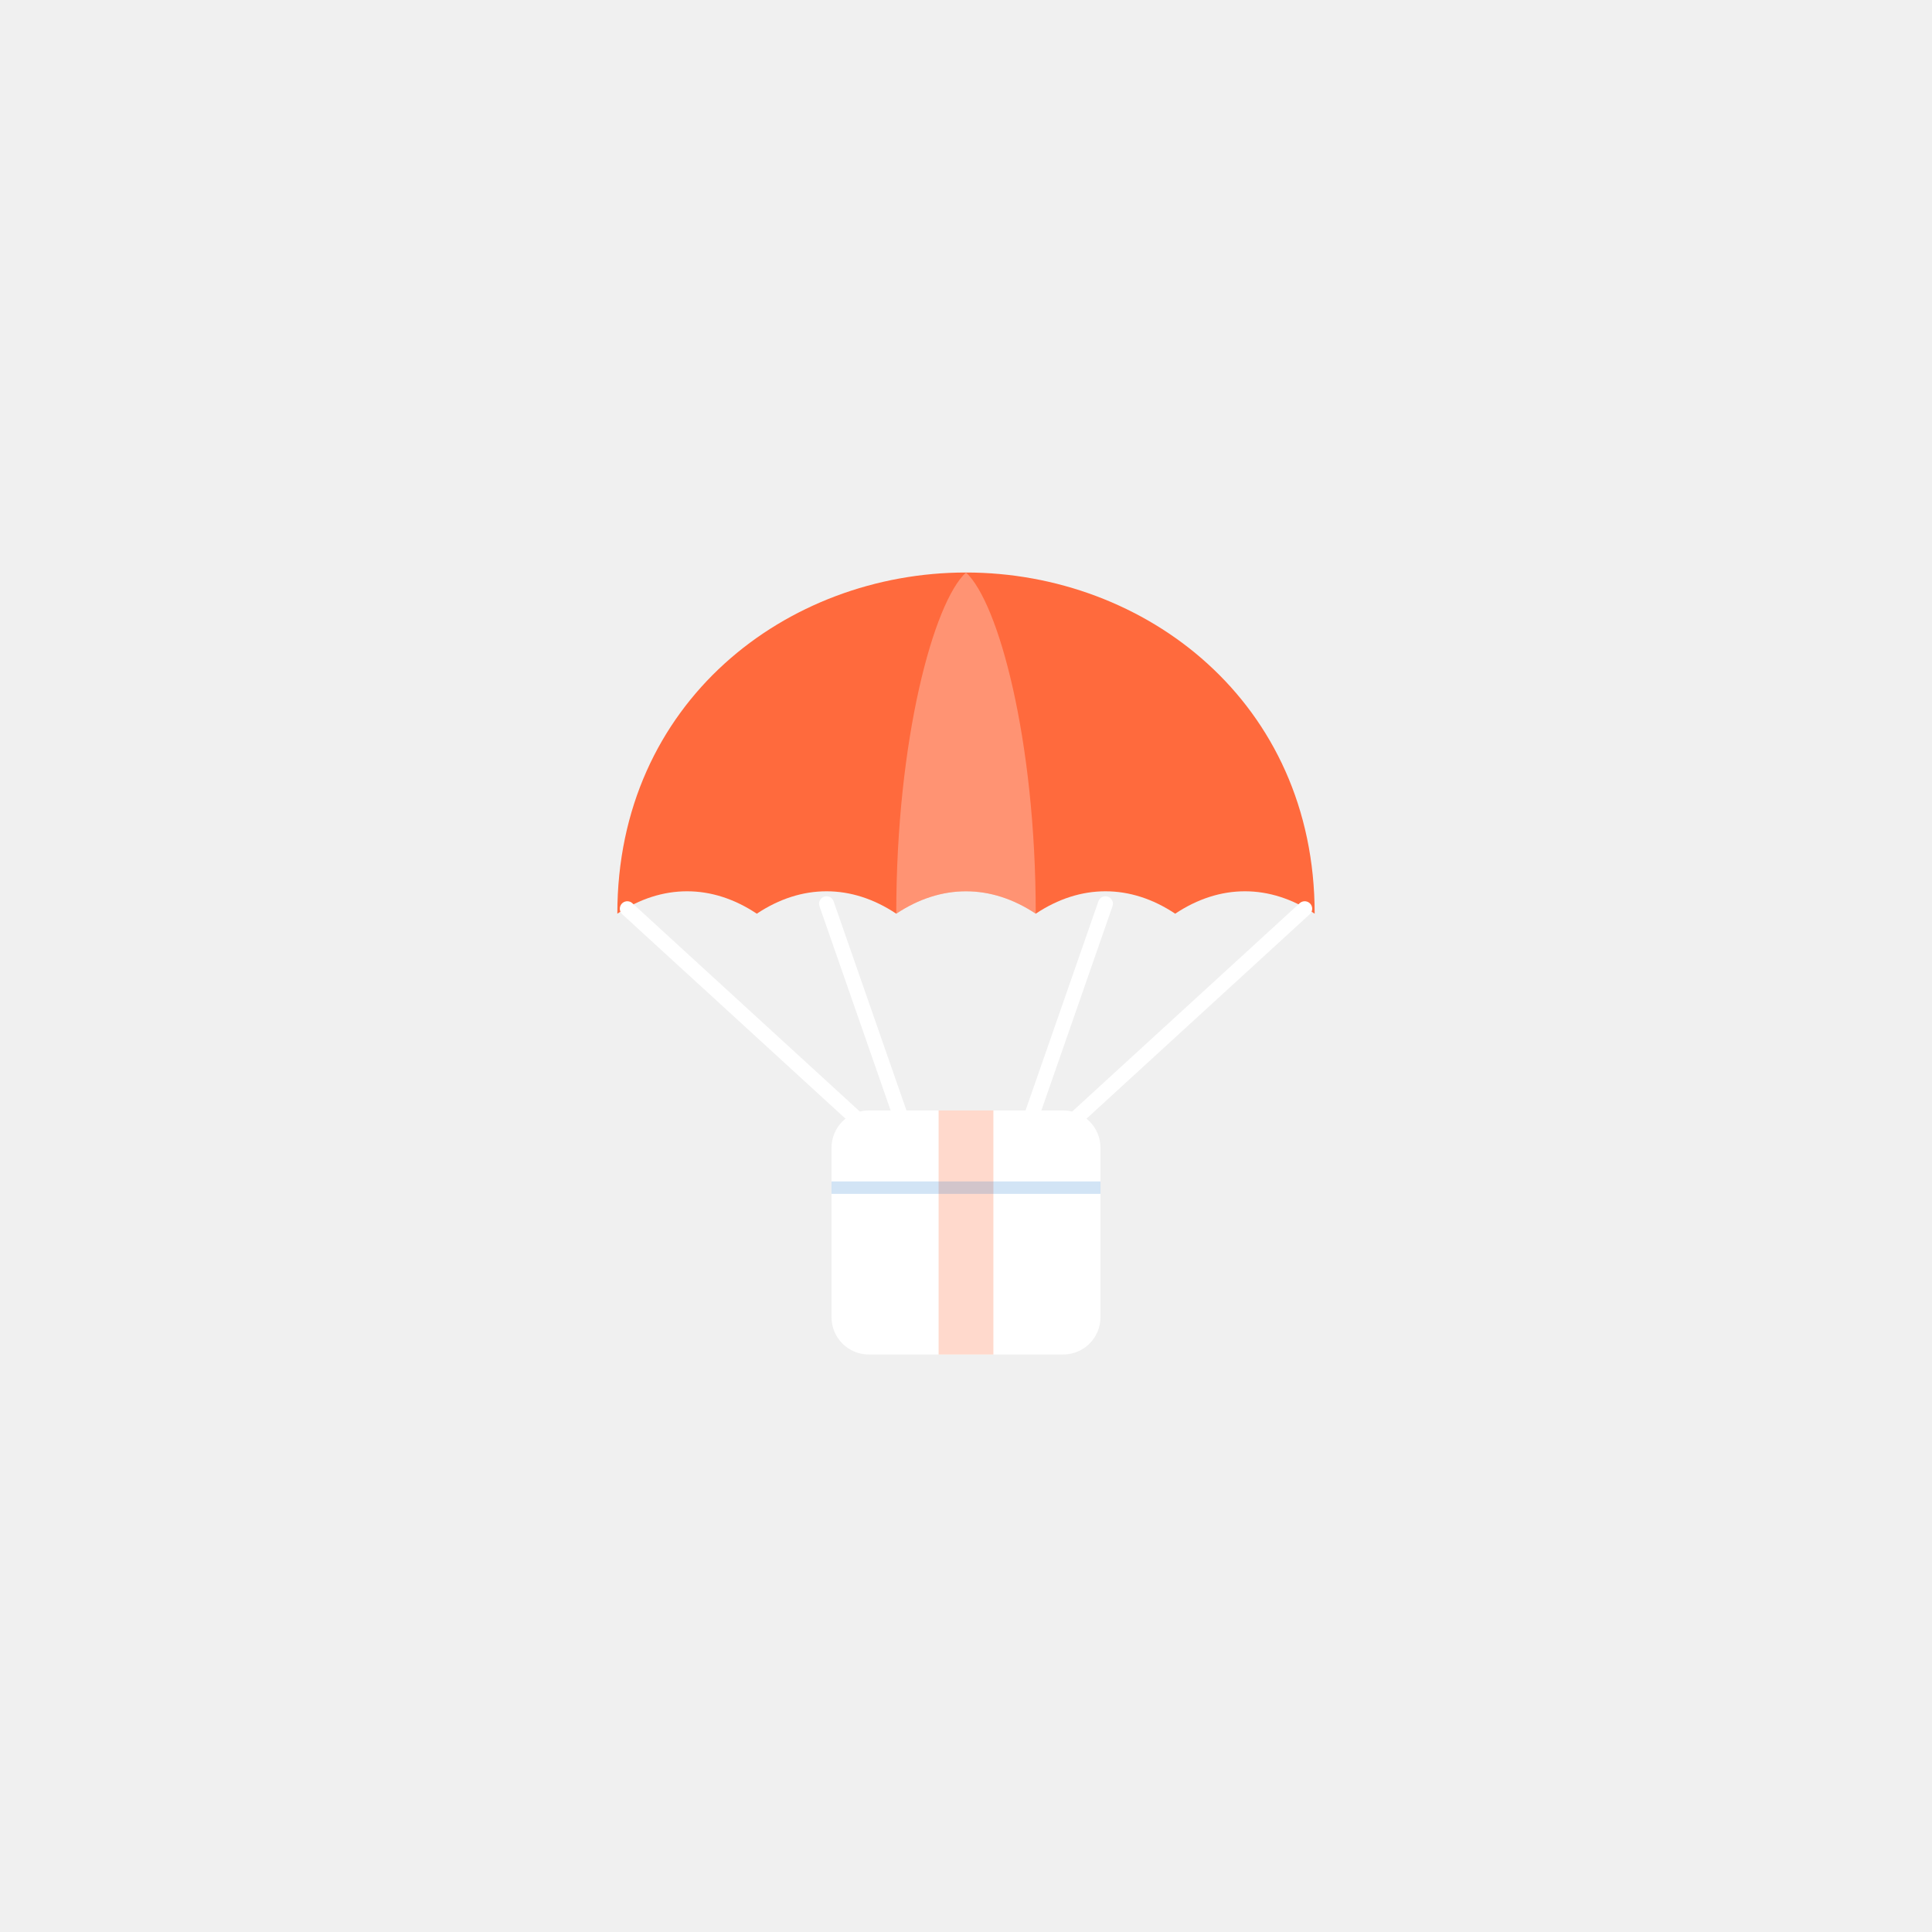
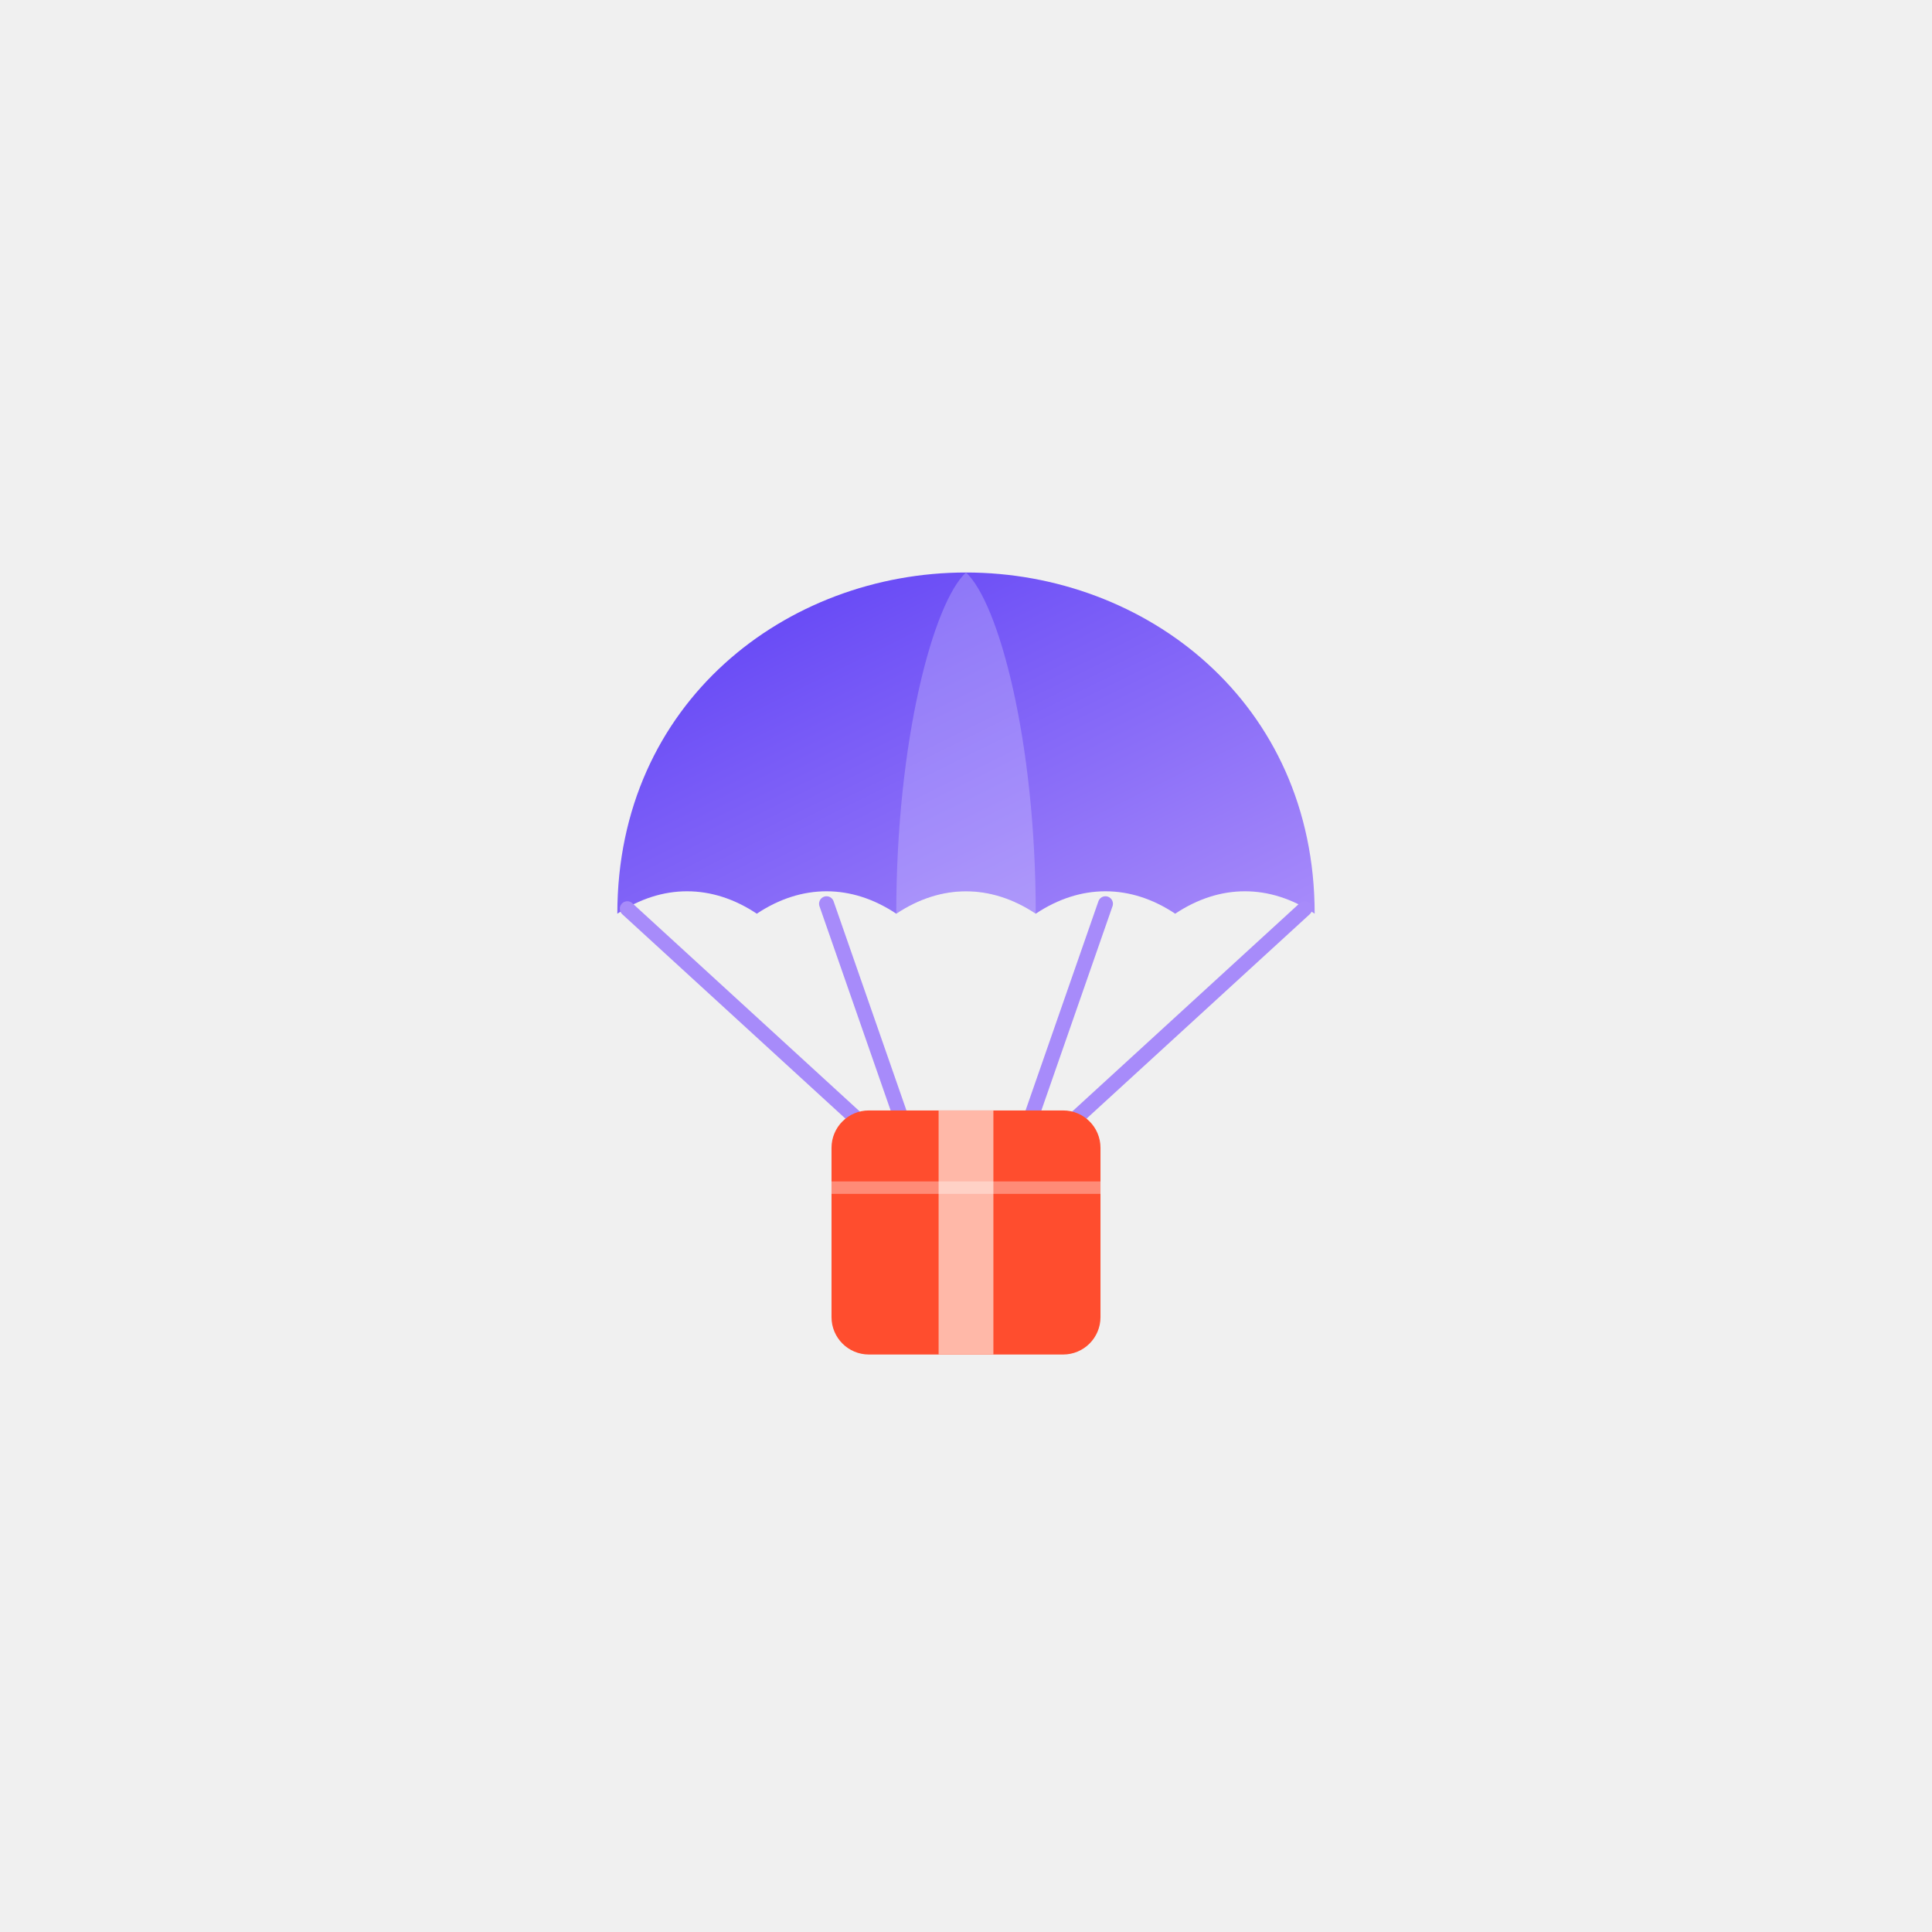
<svg xmlns="http://www.w3.org/2000/svg" width="1024" height="1024" viewBox="0 0 1024 1024">
+   <defs>
+     <linearGradient id="canopy" x1="0" y1="0" x2="1" y2="1">
+       <stop offset="0" stop-color="#5b3df5" />
+       <stop offset="1" stop-color="#a78bfa" />
+     </linearGradient>
+   </defs>
  <g transform="translate(512 512) scale(0.66) translate(-512 -512)">
    <g id="mark">
-       <path d="M232 470 C232 300 368 196 512 196 C656 196 792 300 792 470 C756 446 716 446 680 470 C644 446 604 446 568 470 C532 446 492 446 456 470 C420 446 380 446 344 470 C308 446 268 446 232 470 Z" fill="#ff6a3d" />
-       <path d="M456 470 C456 330 486 220 512 196 C538 220 568 330 568 470 C532 446 492 446 456 470 Z" fill="#ffffff" fill-opacity="0.28" />
-       <g stroke="#ffffff" stroke-width="12" stroke-linecap="round" fill="none">
+       <path d="M232 470 C232 300 368 196 512 196 C656 196 792 300 792 470 C756 446 716 446 680 470 C644 446 604 446 568 470 C532 446 492 446 456 470 C420 446 380 446 344 470 C308 446 268 446 232 470 Z" fill="url(#canopy)" />
+       <path d="M456 470 C456 330 486 220 512 196 C538 220 568 330 568 470 C532 446 492 446 456 470 Z" fill="#ffffff" fill-opacity="0.22" />
+       <g stroke="#a78bfa" stroke-width="12" stroke-linecap="round" fill="none">
        <path d="M240 466 L430 640" />
        <path d="M400 462 L462 640" />
        <path d="M624 462 L562 640" />
        <path d="M784 466 L594 640" />
      </g>
-       <rect x="404" y="628" width="216" height="196" rx="30" fill="#ffffff" />
-       <rect x="490" y="628" width="44" height="196" fill="#ffd9cc" />
-       <path d="M404 690 H620" stroke="#0b6bcb" stroke-opacity="0.18" stroke-width="10" />
+       <rect x="404" y="628" width="216" height="196" rx="30" fill="#ff4d2e" />
+       <rect x="490" y="628" width="44" height="196" fill="#ffb8a8" />
+       <path d="M404 690 H620" stroke="#ffffff" stroke-opacity="0.35" stroke-width="10" />
    </g>
  </g>
</svg>
